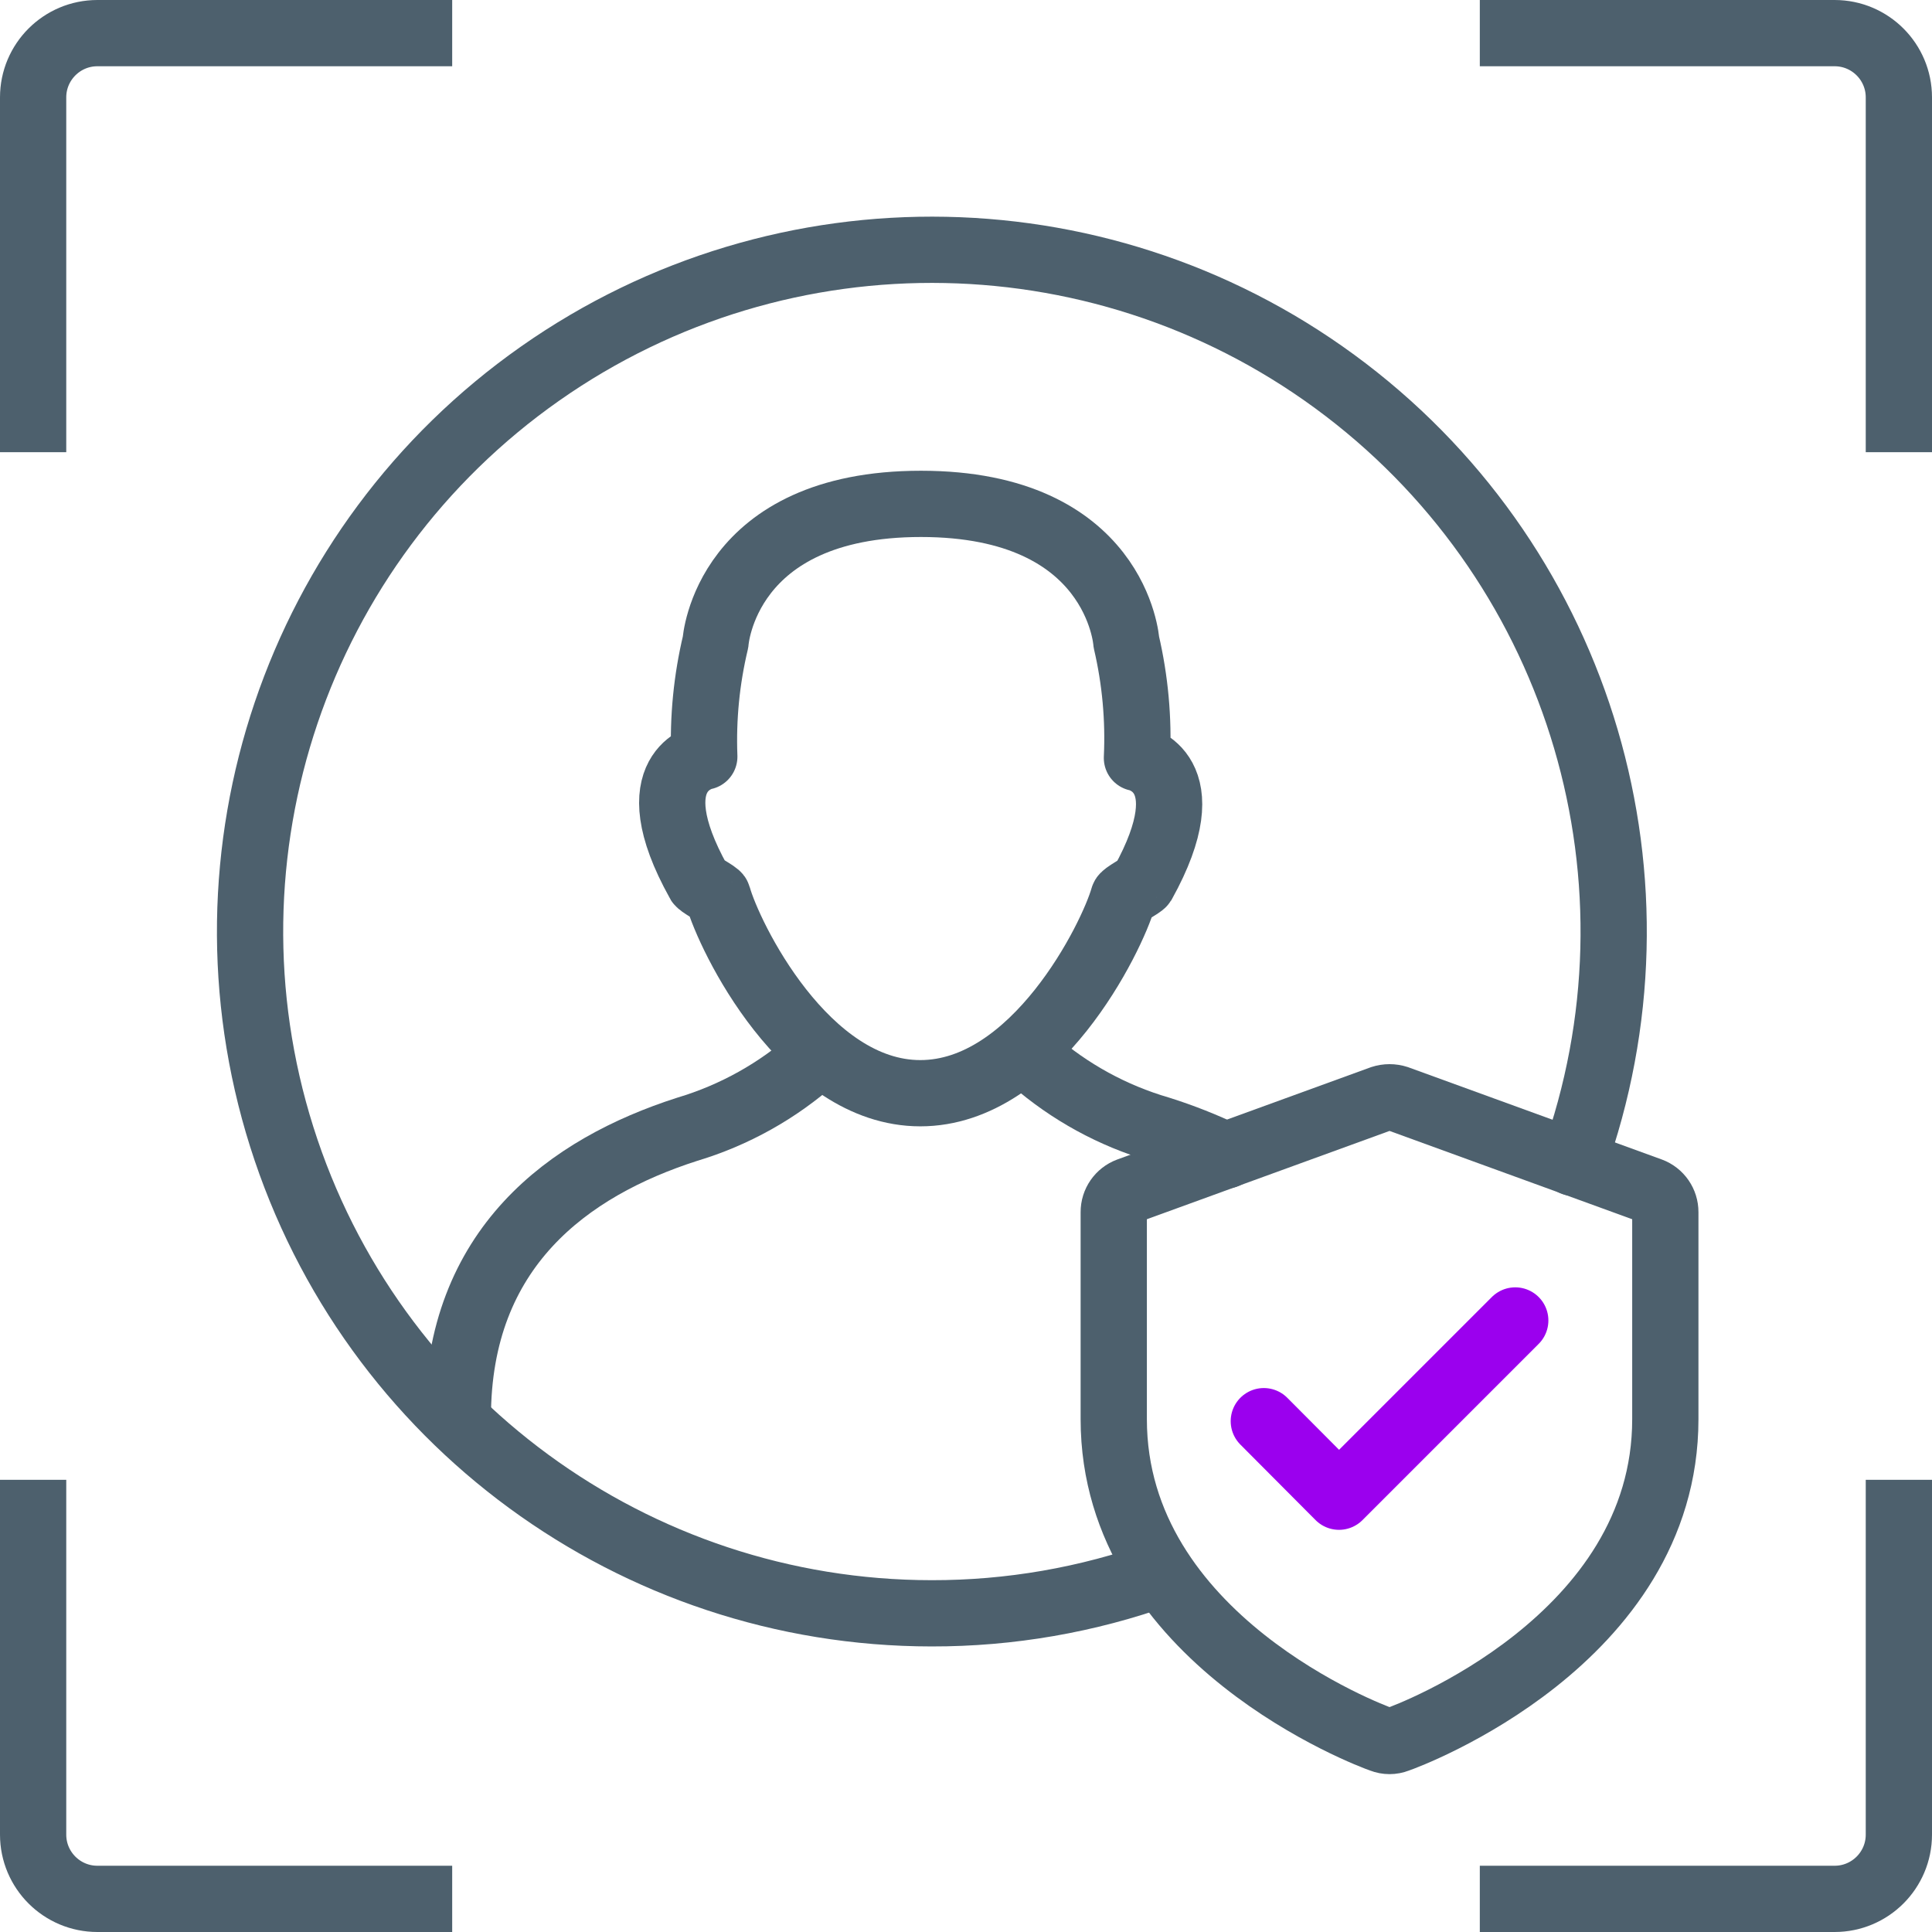
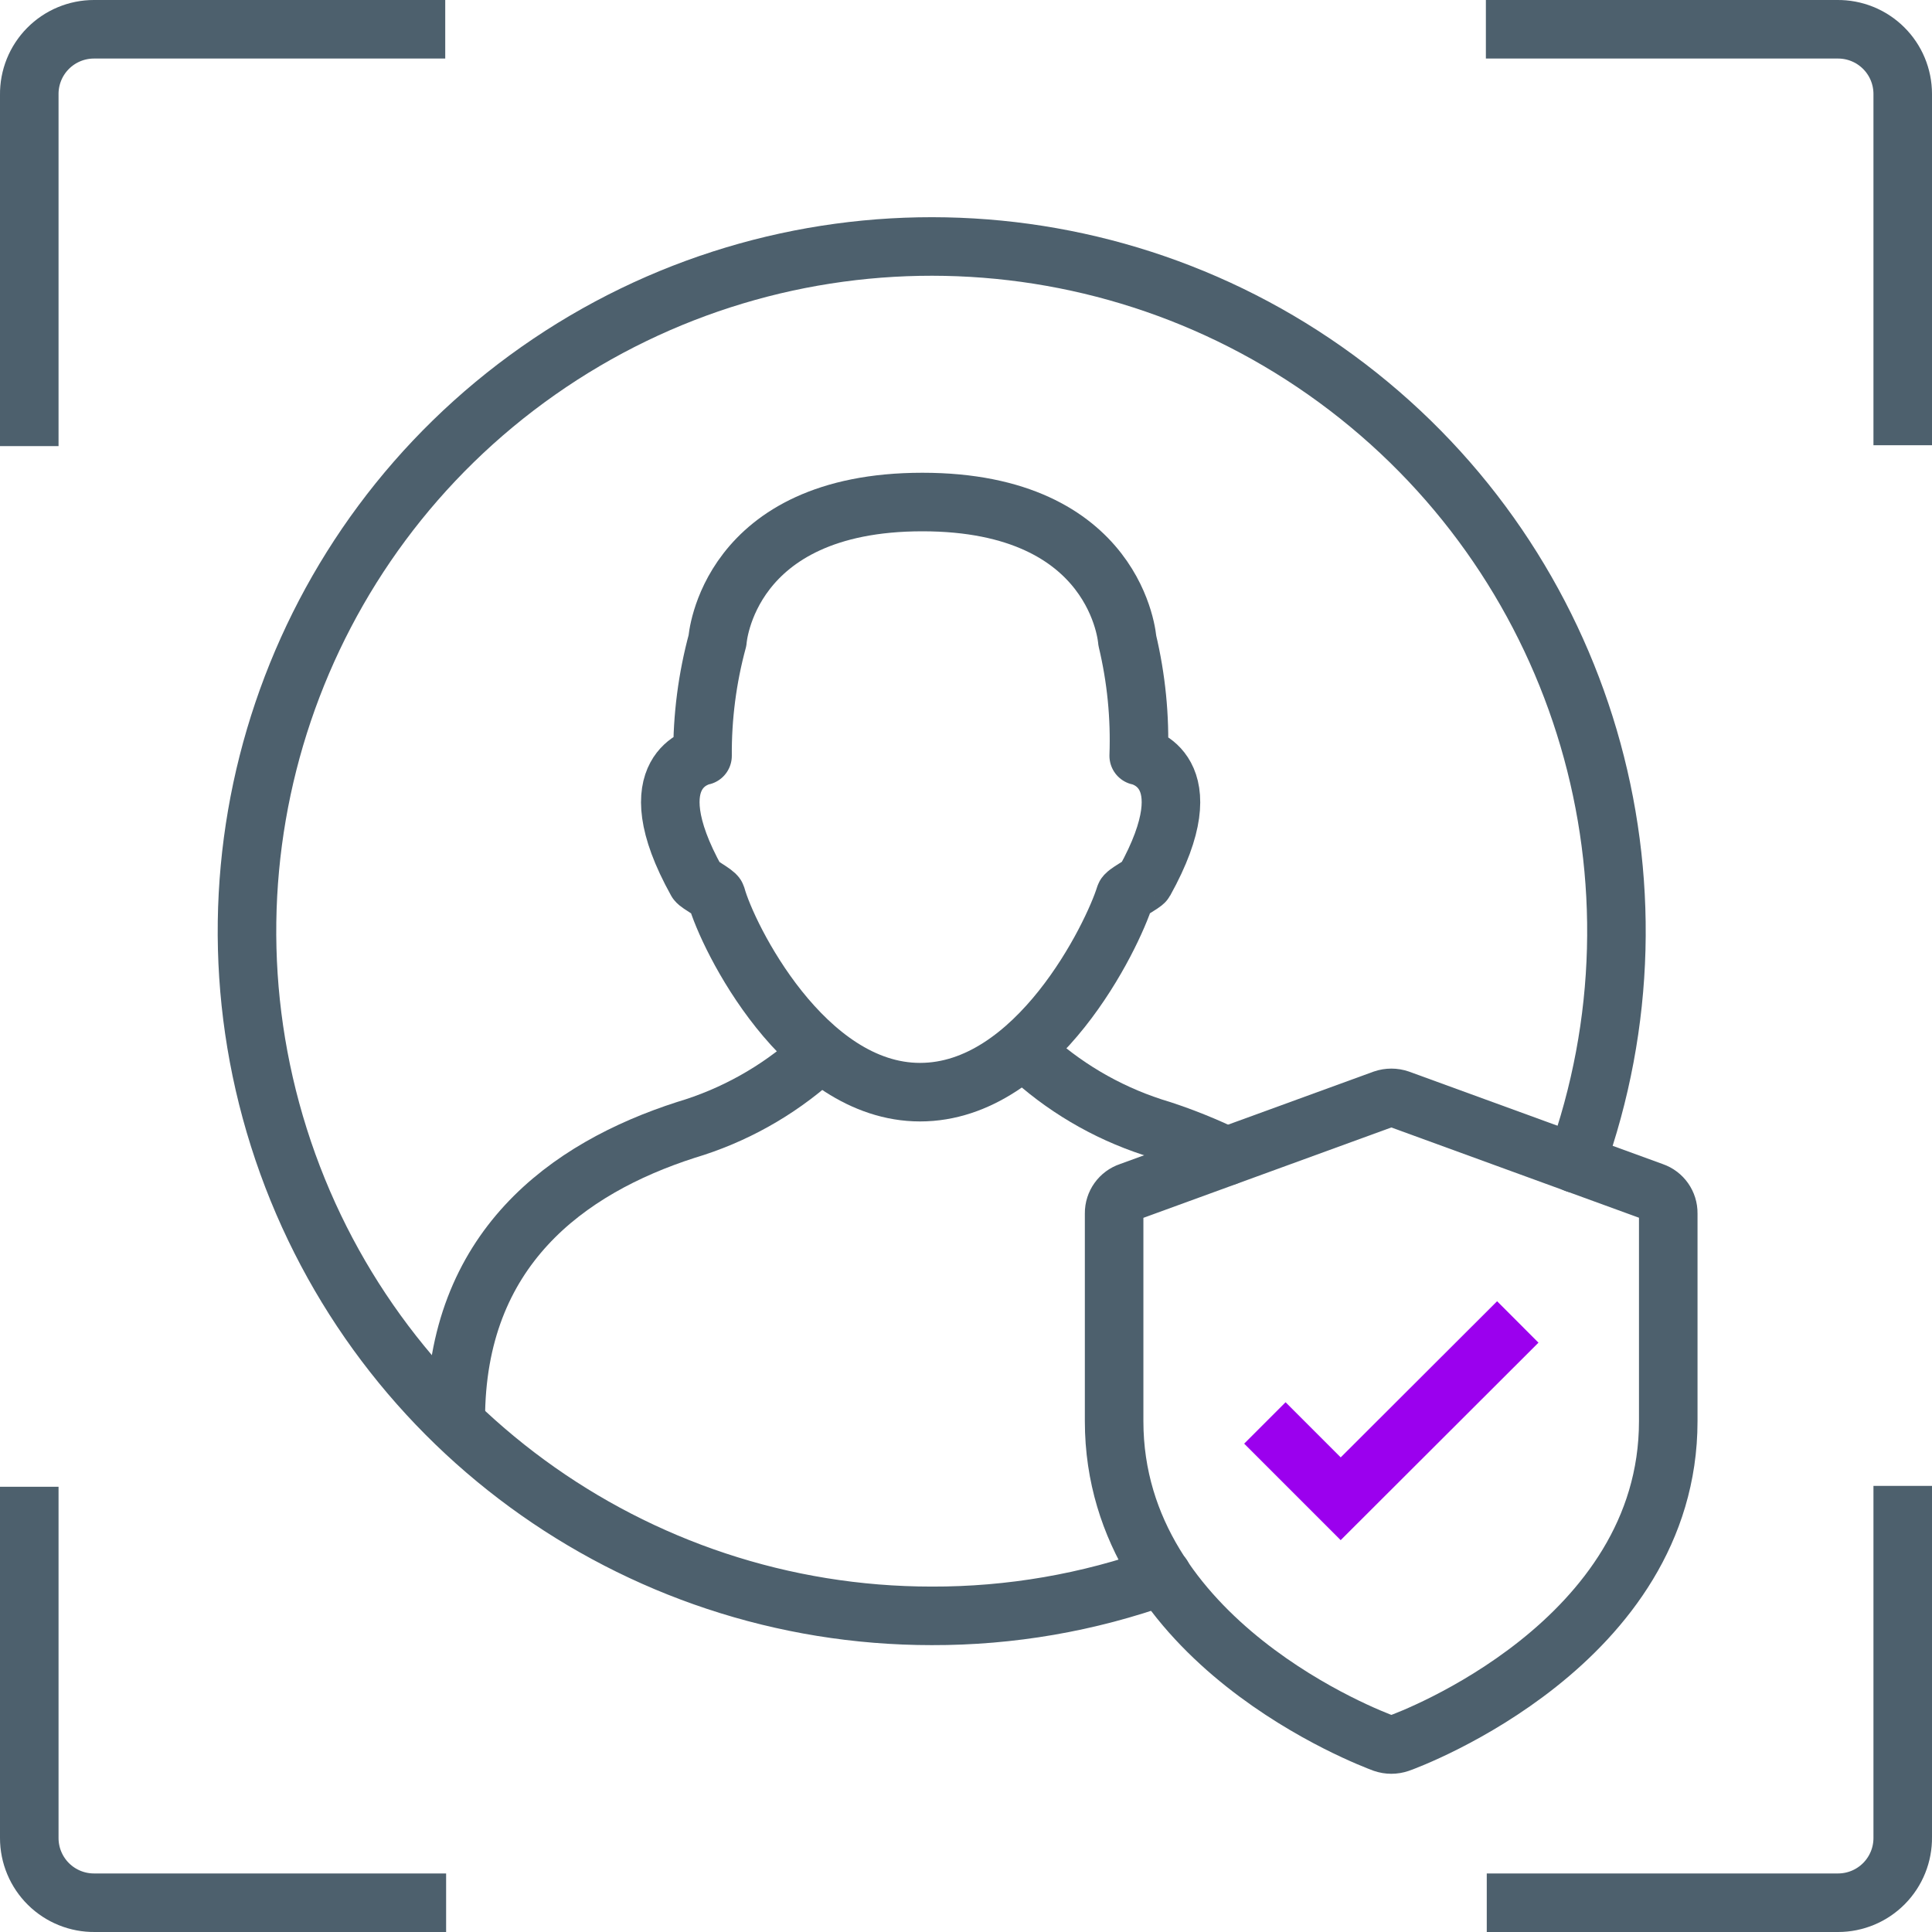
- <svg xmlns="http://www.w3.org/2000/svg" viewBox="0 0 58.32 58.32">
-   <defs>
-     <style>.a,.b,.c{fill:none;stroke-linejoin:round;stroke-width:2px;}.a{stroke:#9b00ee;}.a,.b{stroke-linecap:round;}.b,.c{stroke:#4d606d;}.c{stroke-linecap:square;}</style>
-   </defs>
-   <polyline class="a" points="38.15 42.9 40.42 45.18 45.74 39.86" />
-   <path class="b" d="M27.78,33c3.48,0,5.79-4.71,6.13-5.91,0-.08.54-.35.59-.43,1.88-3.39-.18-3.78-.18-3.78A12.78,12.78,0,0,0,34,19.38s-.28-4.17-6.2-4.17-6.2,4.17-6.2,4.17a12.78,12.78,0,0,0-.34,3.46s-2.06.39-.17,3.78c0,.08.56.35.58.43C22,28.25,24.3,33,27.78,33Z" />
-   <path class="b" d="M13.82,42.79c0-5.12,3.34-7.55,6.92-8.7a10.15,10.15,0,0,0,3.85-2.15" />
-   <path class="b" d="M31.18,32A10.11,10.11,0,0,0,35,34.09a15.14,15.14,0,0,1,2,.79" />
-   <path class="c" d="M57.32,45.67v9.71a1.94,1.94,0,0,1-1.94,1.94H45.67" />
-   <path class="c" d="M45.67,1h9.71a1.94,1.94,0,0,1,1.94,1.94v9.71" />
-   <path class="c" d="M1,12.65V2.94A1.94,1.94,0,0,1,2.94,1h9.71" />
-   <path class="c" d="M12.65,57.32H2.94A1.94,1.94,0,0,1,1,55.38V45.67" />
-   <path class="b" d="M33.62,36.59v6.25c0,6.65,7.76,9.56,8.09,9.67a.64.64,0,0,0,.47,0c.33-.11,8.09-3,8.09-9.67V36.59a.69.69,0,0,0-.45-.65l-7.64-2.78a.76.76,0,0,0-.47,0l-7.64,2.78A.69.69,0,0,0,33.62,36.59Z" />
-   <path class="b" d="M47.49,35.1A20.58,20.58,0,1,0,28.12,48.7a20.39,20.39,0,0,0,6.93-1.2" />
+ <svg xmlns="http://www.w3.org/2000/svg" viewBox="0 0 66 66">
+   <polyline points="43.21 48.61 45.8 51.2 51.85 45.16" style="fill:none;stroke:#9b00ee;stroke-miterlimit:10;stroke-width:2px" />
+   <path d="M31.43,37.31c4,0,6.58-5.35,7-6.7,0-.1.62-.41.67-.5,2.14-3.85-.2-4.29-.2-4.29a14.66,14.66,0,0,0-.39-3.94s-.32-4.73-7-4.73-7,4.73-7,4.73A14.66,14.66,0,0,0,24,25.82s-2.34.44-.2,4.29c.05.09.64.4.67.5C24.85,32,27.48,37.31,31.43,37.31Z" style="fill:none;stroke:#4d606d;stroke-linejoin:round;stroke-width:2px" />
+   <path d="M15.57,48.49c0-5.82,3.8-8.58,7.86-9.89a11.53,11.53,0,0,0,4.38-2.44" style="fill:none;stroke:#4d606d;stroke-linecap:round;stroke-linejoin:round;stroke-width:2px" />
+   <path d="M35.3,36.17a11.5,11.5,0,0,0,4.37,2.43,17.92,17.92,0,0,1,2.23.9" style="fill:none;stroke:#4d606d;stroke-linecap:round;stroke-linejoin:round;stroke-width:2px" />
+   <path d="M65,51.76v11A2.21,2.21,0,0,1,62.79,65h-11" style="fill:none;stroke:#4d606d;stroke-linecap:square;stroke-linejoin:round;stroke-width:2px" />
+   <path d="M51.76,1h11A2.21,2.21,0,0,1,65,3.21v11" style="fill:none;stroke:#4d606d;stroke-linecap:square;stroke-linejoin:round;stroke-width:2px" />
+   <path d="M1,14.24v-11A2.21,2.21,0,0,1,3.21,1h11" style="fill:none;stroke:#4d606d;stroke-linecap:square;stroke-linejoin:round;stroke-width:2px" />
+   <path d="M14.24,65h-11A2.21,2.21,0,0,1,1,62.79v-11" style="fill:none;stroke:#4d606d;stroke-linecap:square;stroke-linejoin:round;stroke-width:2px" />
+   <path d="M38.06,41.45v7.1c0,7.56,8.82,10.86,9.2,11a.83.83,0,0,0,.54,0c.38-.13,9.19-3.43,9.19-11v-7.1a.77.77,0,0,0-.52-.74L47.8,37.55a.83.83,0,0,0-.54,0l-8.67,3.16A.77.77,0,0,0,38.06,41.45Z" style="fill:none;stroke:#4d606d;stroke-linejoin:round;stroke-width:2px" />
+   <path d="M53.83,39.75a23.39,23.39,0,1,0-22,15.45,23.14,23.14,0,0,0,7.88-1.36" style="fill:none;stroke:#4d606d;stroke-linecap:round;stroke-linejoin:round;stroke-width:2px" />
</svg>
